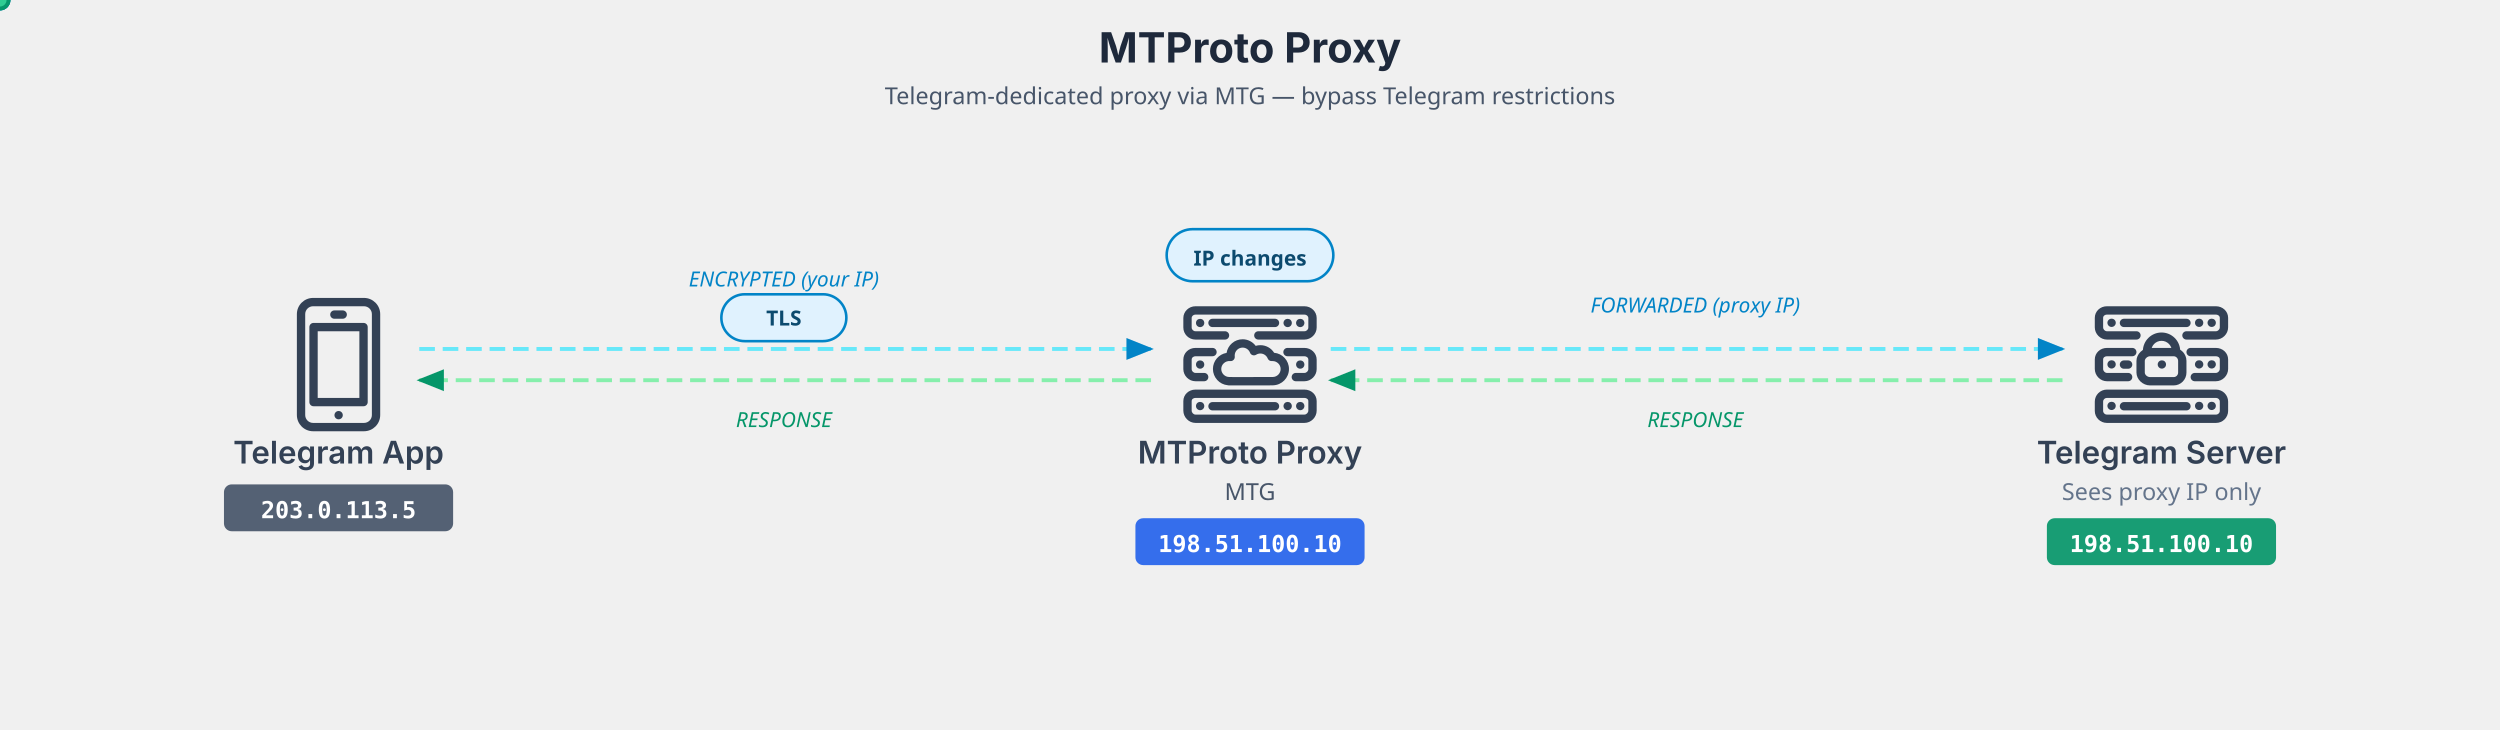
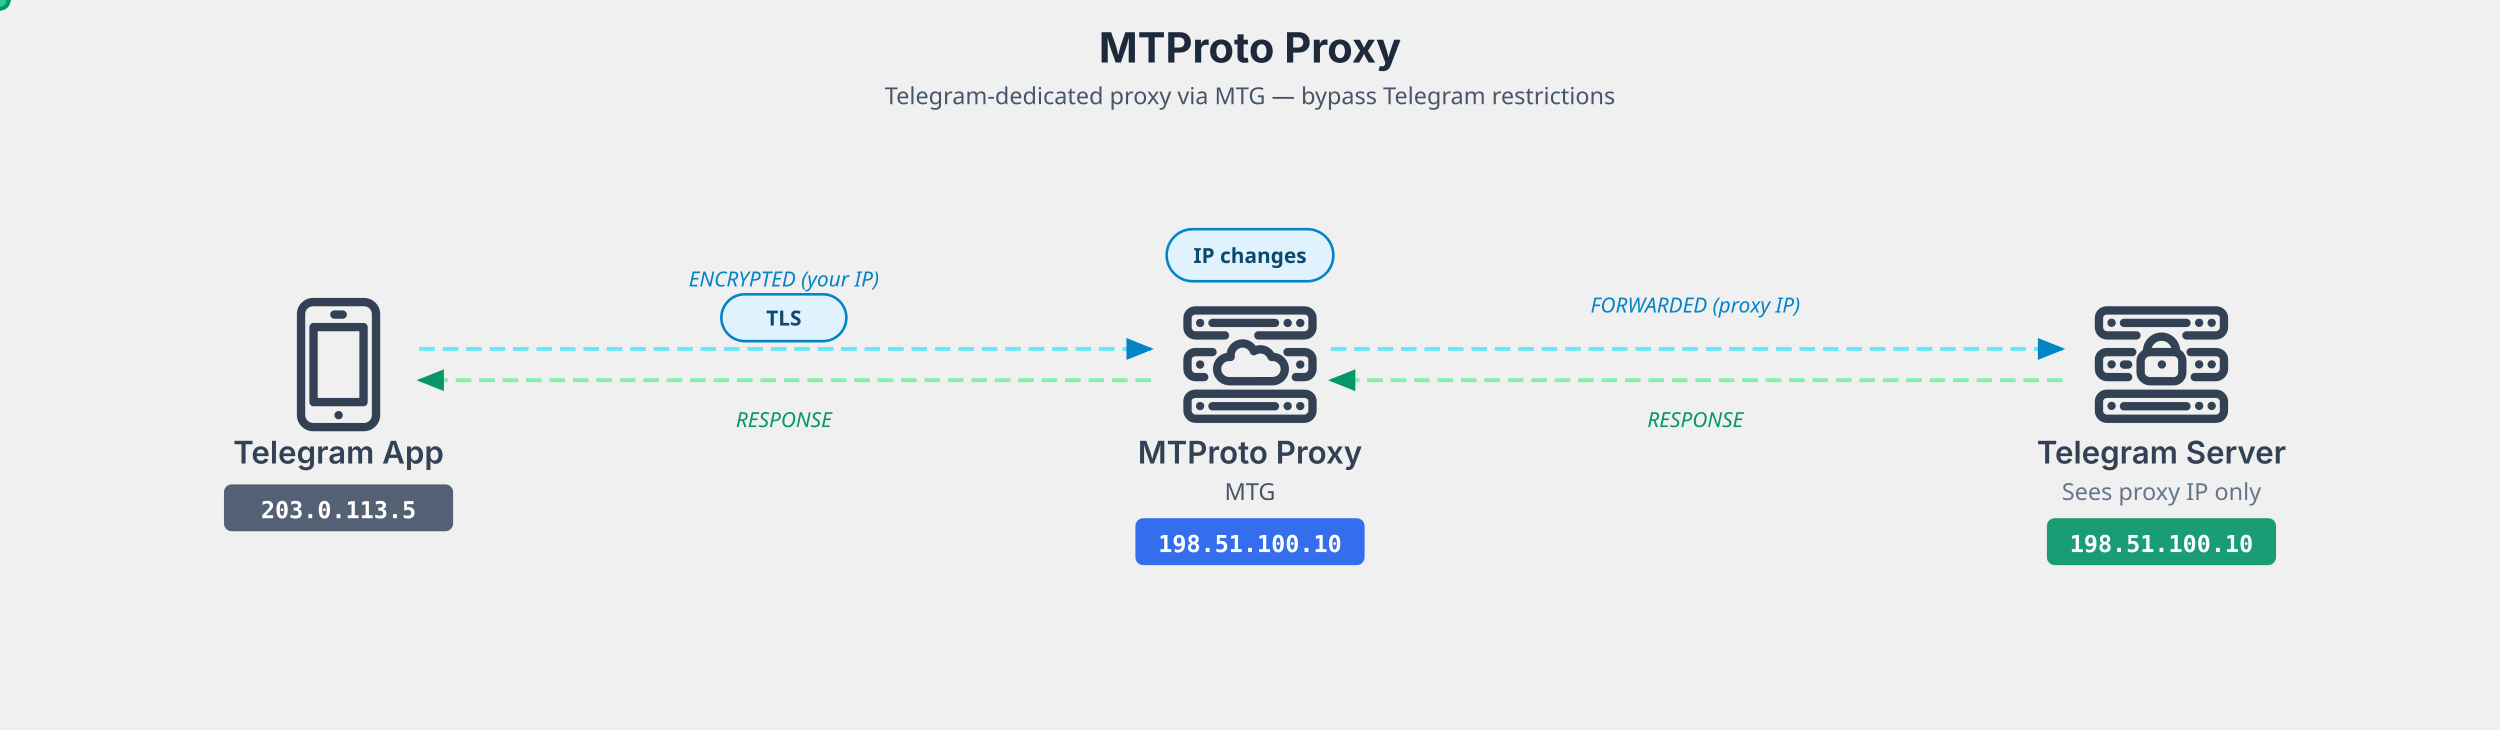
<svg xmlns="http://www.w3.org/2000/svg" viewBox="0 0 960 280">
  <defs>
    <marker id="ar1" viewBox="0 0 10 10" refX="9" refY="5" markerWidth="7" markerHeight="7" orient="auto-start-reverse">
      <path d="M 0 1 L 10 5 L 0 9 z" fill="#0284c7" />
    </marker>
    <marker id="ar2" viewBox="0 0 10 10" refX="9" refY="5" markerWidth="7" markerHeight="7" orient="auto-start-reverse">
      <path d="M 0 1 L 10 5 L 0 9 z" fill="#059669" />
    </marker>
  </defs>
  <style>
  /* Light theme (default) */
  .title-text { fill: #1e293b; }
  .subtitle-text { fill: #475569; }
  .label-text { fill: #334155; }
  .icon-fill { fill: #334155; }
  .flow-label { fill: #64748b; }
  .ip-bg-client { fill: #475569; }
  .ip-bg-proxy { fill: #2563eb; }
  .ip-bg-res { fill: #15803d; }
  .ip-bg-target { fill: #059669; }
  .ip-text { fill: #ffffff; }
  .badge-text { fill: #92400e; }
  .badge-text-purple { fill: #5b21b6; }
  .badge-text-blue { fill: #0c4a6e; }
  .target-sub { fill: #64748b; }
  .conn-line { stroke: #94a3b8; }
  .conn-line-orange { stroke: #fdba74; }
  .conn-line-purple { stroke: #c4b5fd; }
  .conn-line-cyan { stroke: #67e8f9; }
  .conn-line-green { stroke: #86efac; }
  .conn-line-amber { stroke: #fde68a; }
  .residential-label { fill: #15803d; }

  /* Dark theme */
  @media (prefers-color-scheme: dark) {
    .title-text { fill: #e2e8f0; }
    .subtitle-text { fill: #94a3b8; }
    .label-text { fill: #cbd5e1; }
    .icon-fill { fill: #e2e8f0; }
    .flow-label { fill: #94a3b8; }
    .ip-bg-client { fill: #475569; }
    .ip-bg-proxy { fill: #3b82f6; }
    .ip-bg-res { fill: #16a34a; }
    .ip-bg-target { fill: #059669; }
    .ip-text { fill: #ffffff; }
-     .badge-text { fill: #fbbf24; }
-     .badge-text-purple { fill: #a78bfa; }
-     .badge-text-blue { fill: #38bdf8; }
+     .badge-text { fill: #92400e; }
+     .badge-text-purple { fill: #5b21b6; }
+     .badge-text-blue { fill: #0c4a6e; }
    .target-sub { fill: #94a3b8; }
    .conn-line { stroke: #475569; }
    .conn-line-orange { stroke: #c2410c; }
    .conn-line-purple { stroke: #7c3aed; }
    .conn-line-cyan { stroke: #0891b2; }
    .conn-line-green { stroke: #059669; }
    .conn-line-amber { stroke: #b45309; }
    .residential-label { fill: #4ade80; }
  }
</style>
  <text x="480" y="24" text-anchor="middle" font-family="system-ui, -apple-system, sans-serif" font-size="16" class="title-text" font-weight="700">MTProto Proxy</text>
  <text x="480" y="40" text-anchor="middle" font-family="system-ui, sans-serif" font-size="9" class="subtitle-text" font-weight="400">Telegram-dedicated proxy via MTG — bypass Telegram restrictions</text>
  <line x1="161" y1="134" x2="442" y2="134" class="conn-line-cyan" stroke-width="1.5" stroke-dasharray="6,3" marker-end="url(#ar1)" />
  <line x1="511" y1="134" x2="792" y2="134" class="conn-line-cyan" stroke-width="1.5" stroke-dasharray="6,3" marker-end="url(#ar1)" />
  <line x1="792" y1="146" x2="511" y2="146" class="conn-line-green" stroke-width="1.5" stroke-dasharray="6,3" marker-end="url(#ar2)" />
  <line x1="442" y1="146" x2="161" y2="146" class="conn-line-green" stroke-width="1.5" stroke-dasharray="6,3" marker-end="url(#ar2)" />
  <text x="301" y="110" text-anchor="middle" font-family="system-ui, sans-serif" font-size="8" fill="#0284c7" font-style="italic">ENCRYPTED (your IP)</text>
  <text x="651" y="120" text-anchor="middle" font-family="system-ui, sans-serif" font-size="8" fill="#0284c7" font-style="italic">FORWARDED (proxy IP)</text>
  <text x="651" y="164" text-anchor="middle" font-family="system-ui, sans-serif" font-size="8" fill="#059669" font-style="italic">RESPONSE</text>
  <text x="301" y="164" text-anchor="middle" font-family="system-ui, sans-serif" font-size="8" fill="#059669" font-style="italic">RESPONSE</text>
  <circle r="4" fill="#0284c7" opacity="0.85">
    <animateMotion dur="2s" begin="0s" repeatCount="indefinite" path="M161,134 L442,134" />
  </circle>
  <circle r="2.5" fill="#38bdf8" opacity="0.85">
    <animateMotion dur="2s" begin="0.3s" repeatCount="indefinite" path="M161,134 L442,134" />
  </circle>
  <circle r="4" fill="#0284c7" opacity="0.85">
    <animateMotion dur="2s" begin="2.2s" repeatCount="indefinite" path="M511,134 L792,134" />
  </circle>
  <circle r="2.5" fill="#38bdf8" opacity="0.85">
    <animateMotion dur="2s" begin="2.5s" repeatCount="indefinite" path="M511,134 L792,134" />
  </circle>
  <circle r="4" fill="#059669" opacity="0.85">
    <animateMotion dur="2s" begin="4.4s" repeatCount="indefinite" path="M792,146 L511,146" />
  </circle>
  <circle r="2.5" fill="#34d399" opacity="0.85">
    <animateMotion dur="2s" begin="4.7s" repeatCount="indefinite" path="M792,146 L511,146" />
  </circle>
  <circle r="4" fill="#059669" opacity="0.85">
    <animateMotion dur="2s" begin="6.6s" repeatCount="indefinite" path="M442,146 L161,146" />
  </circle>
  <circle r="2.5" fill="#34d399" opacity="0.85">
    <animateMotion dur="2s" begin="6.9s" repeatCount="indefinite" path="M442,146 L161,146" />
  </circle>
  <circle cx="480" cy="140" r="28" fill="#0284c7" opacity="0">
    <animate attributeName="r" values="28;62;28" dur="3s" repeatCount="indefinite" />
    <animate attributeName="opacity" values="0.35;0;0.35" dur="3s" repeatCount="indefinite" />
  </circle>
  <g transform="translate(301,122)">
    <rect x="-24" y="-9" width="48" height="18" rx="9" fill="#e0f2fe" stroke="#0284c7" stroke-width="1" />
    <text x="0" y="3" text-anchor="middle" font-family="system-ui" font-size="8" class="badge-text-blue" font-weight="700">TLS</text>
  </g>
  <g transform="translate(480,98)">
    <rect x="-32" y="-10" width="64" height="20" rx="10" fill="#e0f2fe" stroke="#0284c7" stroke-width="1" />
-     <text x="0" y="4" text-anchor="middle" font-family="system-ui" font-size="8" class="badge-text-blue" font-weight="700">IP changes</text>
+     <text x="0" y="3" text-anchor="middle" font-family="system-ui" font-size="8" class="badge-text-blue" font-weight="700">IP changes</text>
  </g>
  <g transform="translate(130,140) scale(0.1) translate(-256,-256)" class="icon-fill">
    <g>
      <path d="M353.728,0h-195.44C123.936,0,96,27.92,96,62.256v387.488C96,484.08,123.936,512,158.288,512h195.424 C388.064,512,416,484.08,416,449.76V62.256C416,27.92,388.064,0,353.728,0z M384,449.744C384,466.432,370.416,480,353.728,480 h-195.44C141.584,480,128,466.432,128,449.76V62.256C128,45.568,141.584,32,158.288,32h195.424C370.416,32,384,45.568,384,62.256 V449.744z" />
    </g>
    <g>
      <circle cx="256.32" cy="450.24" r="16" />
    </g>
    <g>
      <path d="M272,48h-32c-8.832,0-16,7.152-16,16s7.168,16,16,16h32c8.832,0,16-7.152,16-16S280.832,48,272,48z" />
    </g>
    <g>
      <path d="M352,96H160c-8.832,0-16,7.152-16,16v288c0,8.848,7.168,16,16,16h192c8.832,0,16-7.152,16-16V112 C368,103.152,360.832,96,352,96z M336,384H176V128h160V384z" />
    </g>
  </g>
  <text x="130" y="178" text-anchor="middle" font-family="system-ui, -apple-system, sans-serif" font-size="12" class="label-text" font-weight="600">Telegram App</text>
  <g>
    <rect x="86" y="186" width="88" height="18" rx="3" class="ip-bg-client" opacity="0.92" />
    <text x="130" y="199" text-anchor="middle" font-family="ui-monospace, monospace" font-size="9" class="ip-text" font-weight="600">203.0.113.5</text>
  </g>
  <g transform="translate(480,140) scale(0.1) translate(-256,-256)" class="icon-fill">
    <g>
      <path d="M465.024,32H46.688C20.944,32,0,52.32,0,77.28v36.4C0,139.232,20.944,160,46.688,160H160c8.848,0,16-7.168,16-16 c0-8.832-7.152-16-16-16H46.688C38.72,128,32,121.44,32,113.68v-36.4C32,69.84,38.448,64,46.688,64h418.336 C473.28,64,480,69.968,480,77.28v36.4c0,7.632-7.008,14.32-14.976,14.32H288c-8.848,0-16,7.168-16,16c0,8.832,7.152,16,16,16 h177.024C490.48,160,512,138.784,512,113.68v-36.4C512,52.32,490.944,32,465.024,32z" />
    </g>
    <g>
      <path d="M352,80H112c-8.848,0-16,7.168-16,16c0,8.832,7.152,16,16,16h240c8.848,0,16-7.168,16-16C368,87.168,360.848,80,352,80z" />
    </g>
    <g>
      <path d="M75.792,84.784c-5.92-5.92-16.816-5.76-22.56,0c-3.04,2.88-4.64,7.04-4.64,11.36s1.6,8.48,4.64,11.36 c2.864,2.88,7.024,4.64,11.2,4.64c4.32,0,8.48-1.76,11.36-4.64c3.024-3.04,4.64-7.2,4.64-11.36 C80.432,91.984,78.816,87.824,75.792,84.784z" />
    </g>
    <g>
      <path d="M460.272,84.784c-5.92-5.92-16.8-5.92-22.72,0c-2.88,3.04-4.64,7.2-4.64,11.36c0,4.16,1.76,8.32,4.64,11.36 c3.04,2.88,7.2,4.64,11.36,4.64c4.144,0,8.32-1.76,11.36-4.64c2.896-3.04,4.64-7.2,4.64-11.36 C464.912,91.984,463.168,87.824,460.272,84.784z" />
    </g>
    <g>
      <path d="M411.952,84.784c-5.92-5.92-16.64-5.92-22.56,0c-3.056,3.04-4.8,7.2-4.8,11.36c0,4.16,1.76,8.32,4.8,11.36 c3.04,3.04,7.04,4.64,11.2,4.64c4.32,0,8.32-1.6,11.36-4.64c3.024-3.04,4.64-7.2,4.64-11.36 C416.592,91.984,414.976,87.824,411.952,84.784z" />
    </g>
    <g>
      <path d="M465.024,192H400c-8.848,0-16,7.168-16,16c0,8.832,7.152,16,16,16h65.024c7.36,0,14.976,4.832,14.976,12.928v36.4 c0,7.68-7.136,14.672-14.976,14.672H432c-8.848,0-16,7.152-16,16c0,8.848,7.152,16,16,16h33.024 C490.48,320,512,298.64,512,273.344v-36.4C512,212.16,490.944,192,465.024,192z" />
    </g>
    <g>
      <path d="M112,192H46.688C20.496,192,0,211.744,0,236.928v36.4C0,298.64,21.376,320,46.688,320H80c8.848,0,16-7.152,16-16 c0-8.848-7.152-16-16-16H46.688C38.864,288,32,281.152,32,273.344v-36.4C32,228.832,39.472,224,46.688,224H112 c8.848,0,16-7.168,16-16C128,199.168,120.848,192,112,192z" />
    </g>
    <g>
      <path d="M75.792,244.464c-5.92-5.92-16.816-5.92-22.56,0c-3.04,2.88-4.64,7.04-4.64,11.36c0,4.32,1.6,8.32,4.64,11.2 c2.864,3.04,7.024,4.8,11.2,4.8c4.32,0,8.32-1.76,11.36-4.64c3.024-3.04,4.64-7.2,4.64-11.36 C80.432,251.664,78.816,247.504,75.792,244.464z" />
    </g>
    <g>
      <path d="M460.272,244.464c-6.08-5.92-16.64-5.92-22.72,0c-2.88,3.04-4.64,7.04-4.64,11.36c0,4.16,1.76,8.32,4.64,11.36 c3.04,2.88,7.2,4.64,11.36,4.64c4.144,0,8.32-1.76,11.36-4.64c2.896-3.04,4.64-7.2,4.64-11.36S463.168,247.504,460.272,244.464z" />
    </g>
    <g>
      <path d="M465.024,352H46.688C20.496,352,0,371.44,0,396.272v36.4C0,458.32,21.376,480,46.688,480h418.336 C490.48,480,512,458.32,512,432.672v-36.4C512,371.44,491.376,352,465.024,352z M480,432.672c0,7.888-7.28,15.328-14.976,15.328 H46.688C39.008,448,32,440.688,32,432.672v-36.4C32,388.208,39.392,384,46.688,384h418.336c7.264,0,14.976,4.288,14.976,12.272 V432.672z" />
    </g>
    <g>
      <path d="M352,400H112c-8.848,0-16,7.152-16,16c0,8.848,7.152,16,16,16h240c8.848,0,16-7.152,16-16 C368,407.152,360.848,400,352,400z" />
    </g>
    <g>
      <path d="M75.792,403.84c-5.92-5.92-16.816-5.92-22.56,0c-3.04,2.88-4.64,7.024-4.64,11.36c0,4.16,1.6,8.304,4.64,11.184 c2.864,3.056,7.024,4.816,11.2,4.816c4.32,0,8.32-1.776,11.36-4.816c3.024-2.864,4.64-7.024,4.64-11.184 C80.432,411.024,78.816,406.864,75.792,403.84z" />
    </g>
    <g>
      <path d="M460.272,403.84c-5.92-5.92-16.64-5.92-22.72,0c-2.88,2.88-4.64,7.024-4.64,11.36c0,4.16,1.76,8.304,4.64,11.184 c3.04,3.056,7.2,4.816,11.36,4.816c4.144,0,8.32-1.776,11.36-4.816c2.896-2.864,4.64-7.024,4.64-11.184 C464.912,410.864,463.168,406.864,460.272,403.84z" />
    </g>
    <g>
      <path d="M411.952,403.84c-5.92-5.92-16.64-5.92-22.56,0c-3.056,3.024-4.8,7.024-4.8,11.36c0,4.16,1.76,8.304,4.8,11.184 c2.864,3.056,7.04,4.816,11.2,4.816c4.32,0,8.32-1.776,11.36-4.816c3.024-2.864,4.64-7.024,4.64-11.184 C416.592,410.864,414.976,406.864,411.952,403.84z" />
    </g>
    <g>
      <path d="M348.624,210.656c-11.28-18.032-31.024-29.2-52.848-29.2c-6.112,0-12.16,0.896-17.936,2.624 c-11.6-15.6-30.208-25.328-50.176-25.328c-31.008,0-56.8,22.72-61.616,52.384c-29.68,4.8-52.416,30.624-52.416,61.648 c0,32.432,25.12,59.632,56.88,62.56c1.44,0.416,2.944,0.656,4.528,0.656h146.624c0.08,0,0.176,0,0.272,0l22.704-0.416 c33.648-0.752,61.024-28.832,61.024-62.592C405.664,240.304,380.544,213.408,348.624,210.656z M344,303.6L200.128,304 l-24.72-0.384c-16.4-0.368-29.76-14.192-29.76-30.816c0-18.048,16.512-32.144,34.144-30.208c4.832,0.544,9.696-1.168,13.136-4.64 s5.104-8.336,4.528-13.184c-0.144-1.184-0.208-2.352-0.208-3.568c0-16.768,13.632-30.432,30.416-30.432 c12.528,0,23.952,7.872,28.4,19.552c1.712,4.48,5.344,7.952,9.888,9.472c4.576,1.504,9.536,0.928,13.6-1.648 c4.848-3.056,10.464-4.672,16.224-4.672c12.496,0,23.568,7.504,28.24,19.12c2.672,6.624,9.152,10.672,16.576,9.936 c0.64-0.08,1.296-0.08,1.952-0.08c16.672,0.048,31.12,13.472,31.12,30.56C373.664,289.504,360.336,303.248,344,303.6z" />
    </g>
  </g>
  <text x="480" y="178" text-anchor="middle" font-family="system-ui, -apple-system, sans-serif" font-size="12" class="label-text" font-weight="600">MTProto Proxy</text>
  <text x="480" y="192" text-anchor="middle" font-family="system-ui, sans-serif" font-size="9" class="subtitle-text" font-weight="400">MTG</text>
  <g>
    <rect x="436" y="199" width="88" height="18" rx="3" class="ip-bg-proxy" opacity="0.92" />
    <text x="480" y="212" text-anchor="middle" font-family="ui-monospace, monospace" font-size="9" class="ip-text" font-weight="600">198.51.100.10</text>
  </g>
  <g transform="translate(830,140) scale(0.1) translate(-256,-256)" class="icon-fill">
    <g>
      <path d="M465.024,32H46.688C20.512,32,0,51.632,0,76.688v36.368C0,138.512,21.376,160,46.688,160H160c8.832,0,16-7.168,16-16 c0-8.832-7.168-16-16-16H46.688C38.864,128,32,121.024,32,113.056V76.688C32,68.448,39.568,64,46.688,64h418.336 C472.384,64,480,68.736,480,76.688v36.368c0,7.824-7.136,14.944-14.976,14.944H352c-8.832,0-16,7.168-16,16 c0,8.832,7.168,16,16,16h113.024C490.496,160,512,138.512,512,113.056V76.688C512,51.632,491.36,32,465.024,32z" />
    </g>
    <g>
      <path d="M352,80H112c-8.832,0-16,7.168-16,16c0,8.832,7.168,16,16,16h240c8.832,0,16-7.168,16-16C368,87.168,360.832,80,352,80z" />
    </g>
    <g>
      <path d="M75.792,84.144c-5.92-5.92-16.64-5.92-22.56,0.16c-3.04,2.88-4.8,7.04-4.8,11.2c0,4.16,1.76,8.32,4.8,11.36 c2.88,2.88,7.04,4.64,11.2,4.64c4.32,0,8.48-1.76,11.36-4.64c3.04-3.04,4.8-7.2,4.8-11.36 C80.592,91.344,78.832,87.184,75.792,84.144z" />
    </g>
    <g>
      <path d="M460.272,84.144c-6.08-5.92-16.64-5.92-22.72,0c-2.88,3.04-4.64,7.2-4.64,11.36c0,4.16,1.76,8.32,4.64,11.36 c3.04,2.88,7.2,4.64,11.36,4.64c4.16,0,8.32-1.76,11.36-4.64c2.88-3.04,4.64-7.2,4.64-11.36 C464.912,91.344,463.152,87.184,460.272,84.144z" />
    </g>
    <g>
      <path d="M411.952,84.144c-5.92-5.92-16.64-5.92-22.56,0c-3.04,3.04-4.64,7.2-4.64,11.36c0,4.32,1.6,8.32,4.64,11.36 c2.88,2.88,7.04,4.64,11.36,4.64c4.16,0,8.32-1.76,11.2-4.64c3.04-3.04,4.64-7.2,4.64-11.36 C416.592,91.344,414.992,87.184,411.952,84.144z" />
    </g>
    <g>
      <path d="M465.024,192H368c-8.832,0-16,7.168-16,16c0,8.832,7.168,16,16,16h97.024c7.264,0,14.976,4.336,14.976,12.336v36.368 c0,7.872-7.28,15.296-14.976,15.296H384c-8.832,0-16,7.152-16,16c0,8.848,7.168,16,16,16h81.024 C490.496,320,512,298.336,512,272.704v-36.368C512,211.472,491.36,192,465.024,192z" />
    </g>
    <g>
      <path d="M144,192H46.688C20.512,192,0,211.472,0,236.336v36.368C0,298.336,21.376,320,46.688,320H128c8.832,0,16-7.152,16-16 c0-8.848-7.168-16-16-16H46.688C39.008,288,32,280.704,32,272.704v-36.368C32,228.24,39.392,224,46.688,224H144 c8.832,0,16-7.168,16-16C160,199.168,152.832,192,144,192z" />
    </g>
    <g>
      <path d="M128,240h-16c-8.832,0-16,7.152-16,16c0,8.848,7.168,16,16,16h16c8.832,0,16-7.168,16-16C144,247.168,136.832,240,128,240z" />
    </g>
    <g>
      <path d="M75.792,243.824c-5.92-5.92-16.64-5.92-22.56,0c-3.04,3.04-4.8,7.2-4.8,11.36s1.76,8.32,4.8,11.36 c3.04,2.88,7.04,4.64,11.2,4.64c4.32,0,8.32-1.76,11.36-4.64c3.04-3.04,4.64-7.2,4.64-11.36S78.832,246.864,75.792,243.824z" />
    </g>
    <g>
      <path d="M460.272,243.824c-5.92-5.92-16.8-5.92-22.72,0c-2.88,3.04-4.64,7.2-4.64,11.36c0,4.32,1.76,8.32,4.64,11.36 c3.04,2.88,7.2,4.64,11.36,4.64c4.16,0,8.32-1.76,11.36-4.64c2.88-3.04,4.64-7.04,4.64-11.36 C464.912,251.024,463.152,246.864,460.272,243.824z" />
    </g>
    <g>
      <path d="M411.952,243.824c-5.92-5.92-16.64-5.92-22.56,0c-3.04,3.04-4.8,7.2-4.8,11.36c0,4.32,1.76,8.32,4.8,11.36 c3.04,2.88,7.04,4.64,11.2,4.64c4.32,0,8.32-1.76,11.36-4.64c3.04-3.04,4.8-7.2,4.8-11.36S414.992,246.864,411.952,243.824z" />
    </g>
    <g>
      <path d="M465.52,352H46.464C20.848,352,0,372.688,0,398.16v35.712C0,459.312,20.848,480,46.464,480h419.072 C491.152,480,512,459.312,512,433.856v-35.712C512,372.688,491.152,352,465.52,352z M480,433.872 c0,7.776-6.496,14.128-14.48,14.128H46.464C38.496,448,32,441.648,32,433.856v-35.712C32,390.336,38.496,384,46.464,384h419.072 c7.968,0,14.464,6.336,14.464,14.16V433.872z" />
    </g>
    <g>
      <path d="M352,400H112c-8.832,0-16,7.152-16,16c0,8.848,7.168,16,16,16h240c8.832,0,16-7.152,16-16 C368,407.152,360.832,400,352,400z" />
    </g>
    <g>
      <path d="M75.792,403.2c-5.92-5.92-16.8-5.76-22.56,0c-3.04,3.024-4.8,7.184-4.8,11.36c0,4.16,1.76,8.32,4.8,11.36 c2.88,2.88,7.04,4.64,11.36,4.64c4.16,0,8.16-1.776,11.2-4.64c3.04-3.04,4.64-7.2,4.64-11.36 C80.432,410.384,78.832,406.224,75.792,403.2z" />
    </g>
    <g>
      <path d="M460.272,403.2c-5.92-5.92-16.8-5.92-22.72,0c-2.88,3.024-4.64,7.184-4.64,11.36c0,4.16,1.76,8.32,4.64,11.36 c3.04,2.88,7.2,4.64,11.36,4.64c4.16,0,8.32-1.776,11.36-4.64c2.88-3.04,4.64-7.2,4.64-11.36 C464.912,410.384,463.152,406.224,460.272,403.2z" />
    </g>
    <g>
      <path d="M411.952,403.2c-5.92-5.92-16.64-5.92-22.56,0c-3.04,3.024-4.64,7.024-4.64,11.36c0,4.16,1.6,8.32,4.64,11.36 c2.88,2.88,7.04,4.64,11.2,4.64c4.32,0,8.48-1.776,11.36-4.64c3.04-3.04,4.64-7.2,4.64-11.36 C416.592,410.384,414.992,406.224,411.952,403.2z" />
    </g>
    <g>
      <path d="M305.424,192.064C304.96,192.016,304.48,192,304,192h-91.84c-27.792,0-52.16,23.376-52.16,50.016v44.64 C160,312.928,184.368,336,212.16,336h90.8C330,336,352,313.856,352,286.656v-44.64C352,215.28,331.328,193.376,305.424,192.064z M320,286.656c0,9.552-7.648,17.344-17.04,17.344h-90.8c-10.176,0-20.16-8.608-20.16-17.344v-44.64 c0-8.928,10.176-18.016,20.16-18.016h90.8c9.232,0,17.04,8.256,17.04,18.016V286.656z" />
    </g>
    <g>
      <path d="M256.304,132.784c-39.536,0-71.696,32.144-71.696,71.68c0,8.832,7.168,16,16,16c8.832,0,16-7.168,16-16 c0-21.872,17.808-39.68,39.696-39.68c21.888,0,39.696,17.792,39.696,39.68c0,8.832,7.168,16,16,16c8.832,0,16-7.152,16-16 C328,164.944,295.84,132.784,256.304,132.784z" />
    </g>
    <g>
      <path d="M268.912,244.144c-5.92-5.92-16.64-5.92-22.56,0c-3.04,3.04-4.8,7.2-4.8,11.36s1.76,8.32,4.8,11.36 c2.88,2.88,7.04,4.64,11.2,4.64c4.32,0,8.32-1.76,11.36-4.64c3.04-3.04,4.64-7.2,4.64-11.36S271.952,247.184,268.912,244.144z" />
    </g>
  </g>
  <text x="830" y="178" text-anchor="middle" font-family="system-ui, -apple-system, sans-serif" font-size="12" class="label-text" font-weight="600">Telegram Server</text>
  <text x="830" y="192" text-anchor="middle" font-family="system-ui, sans-serif" font-size="9" class="target-sub" font-weight="400">Sees proxy IP only</text>
  <g>
    <rect x="786" y="199" width="88" height="18" rx="3" class="ip-bg-target" opacity="0.92" />
    <text x="830" y="212" text-anchor="middle" font-family="ui-monospace, monospace" font-size="9" class="ip-text" font-weight="600">198.51.100.10</text>
  </g>
</svg>
